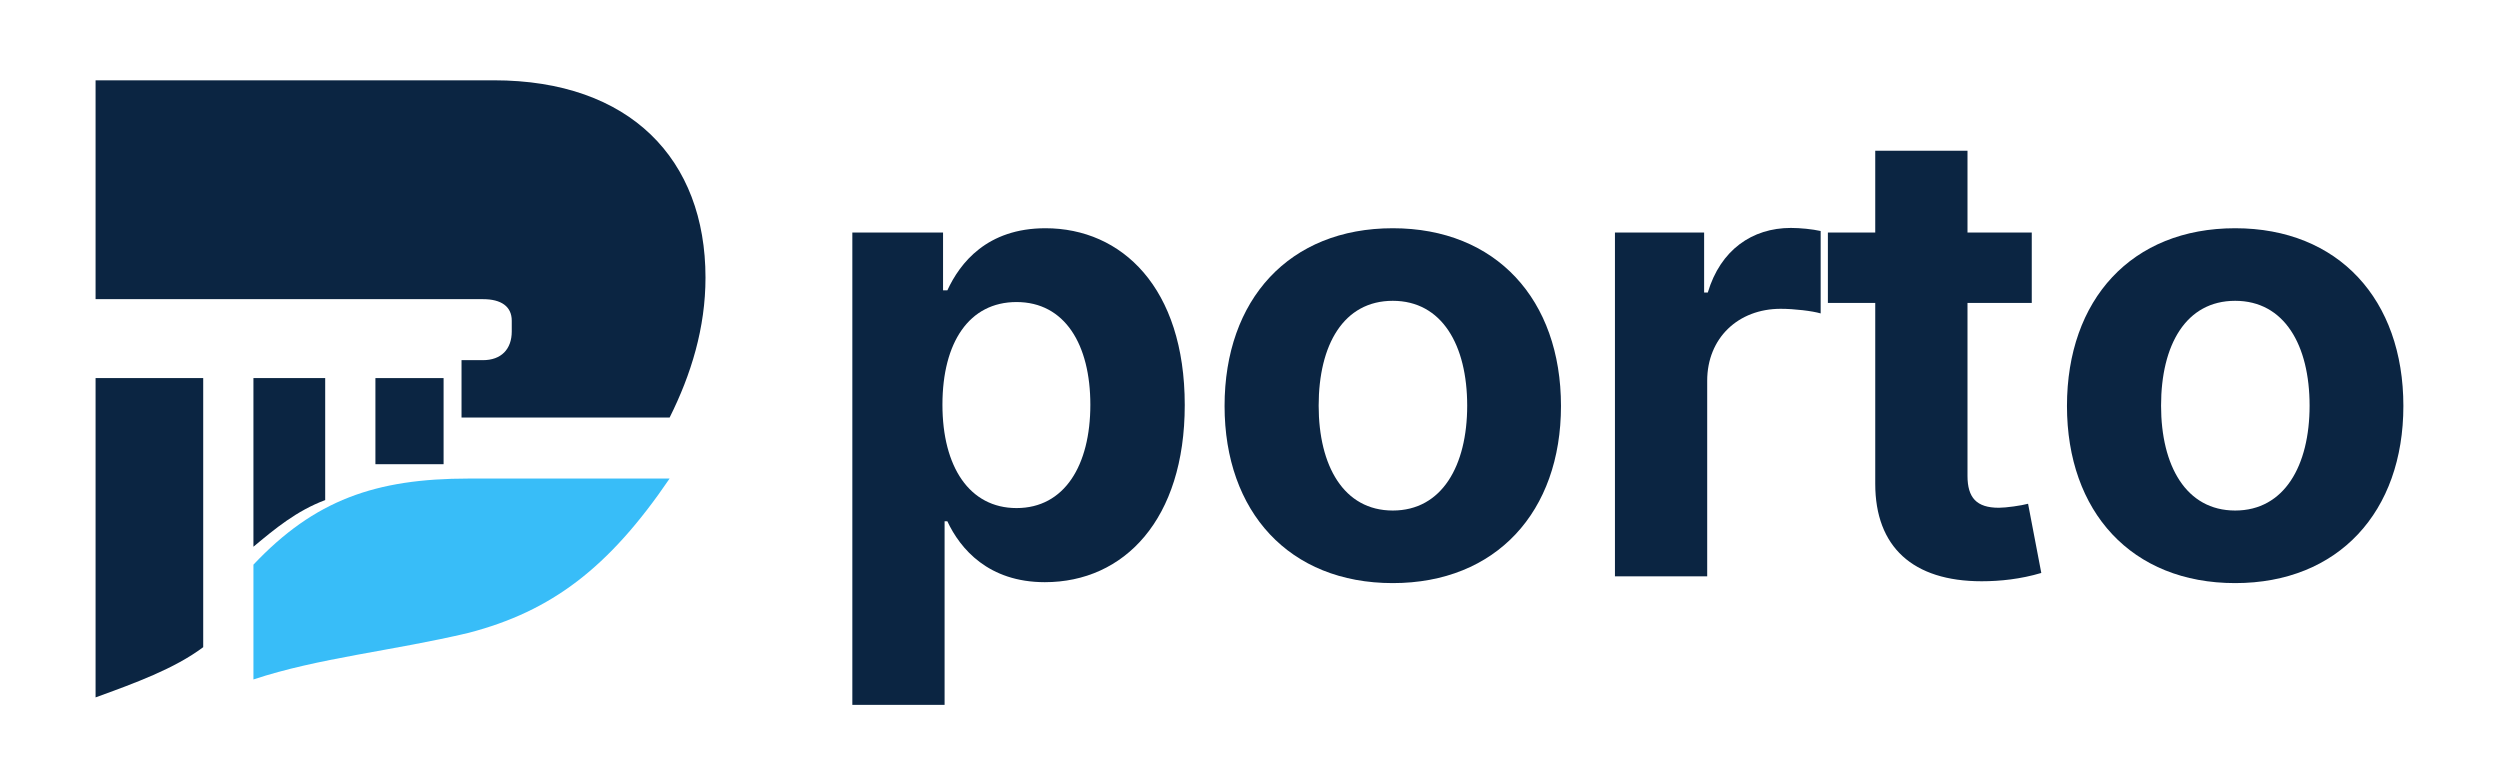
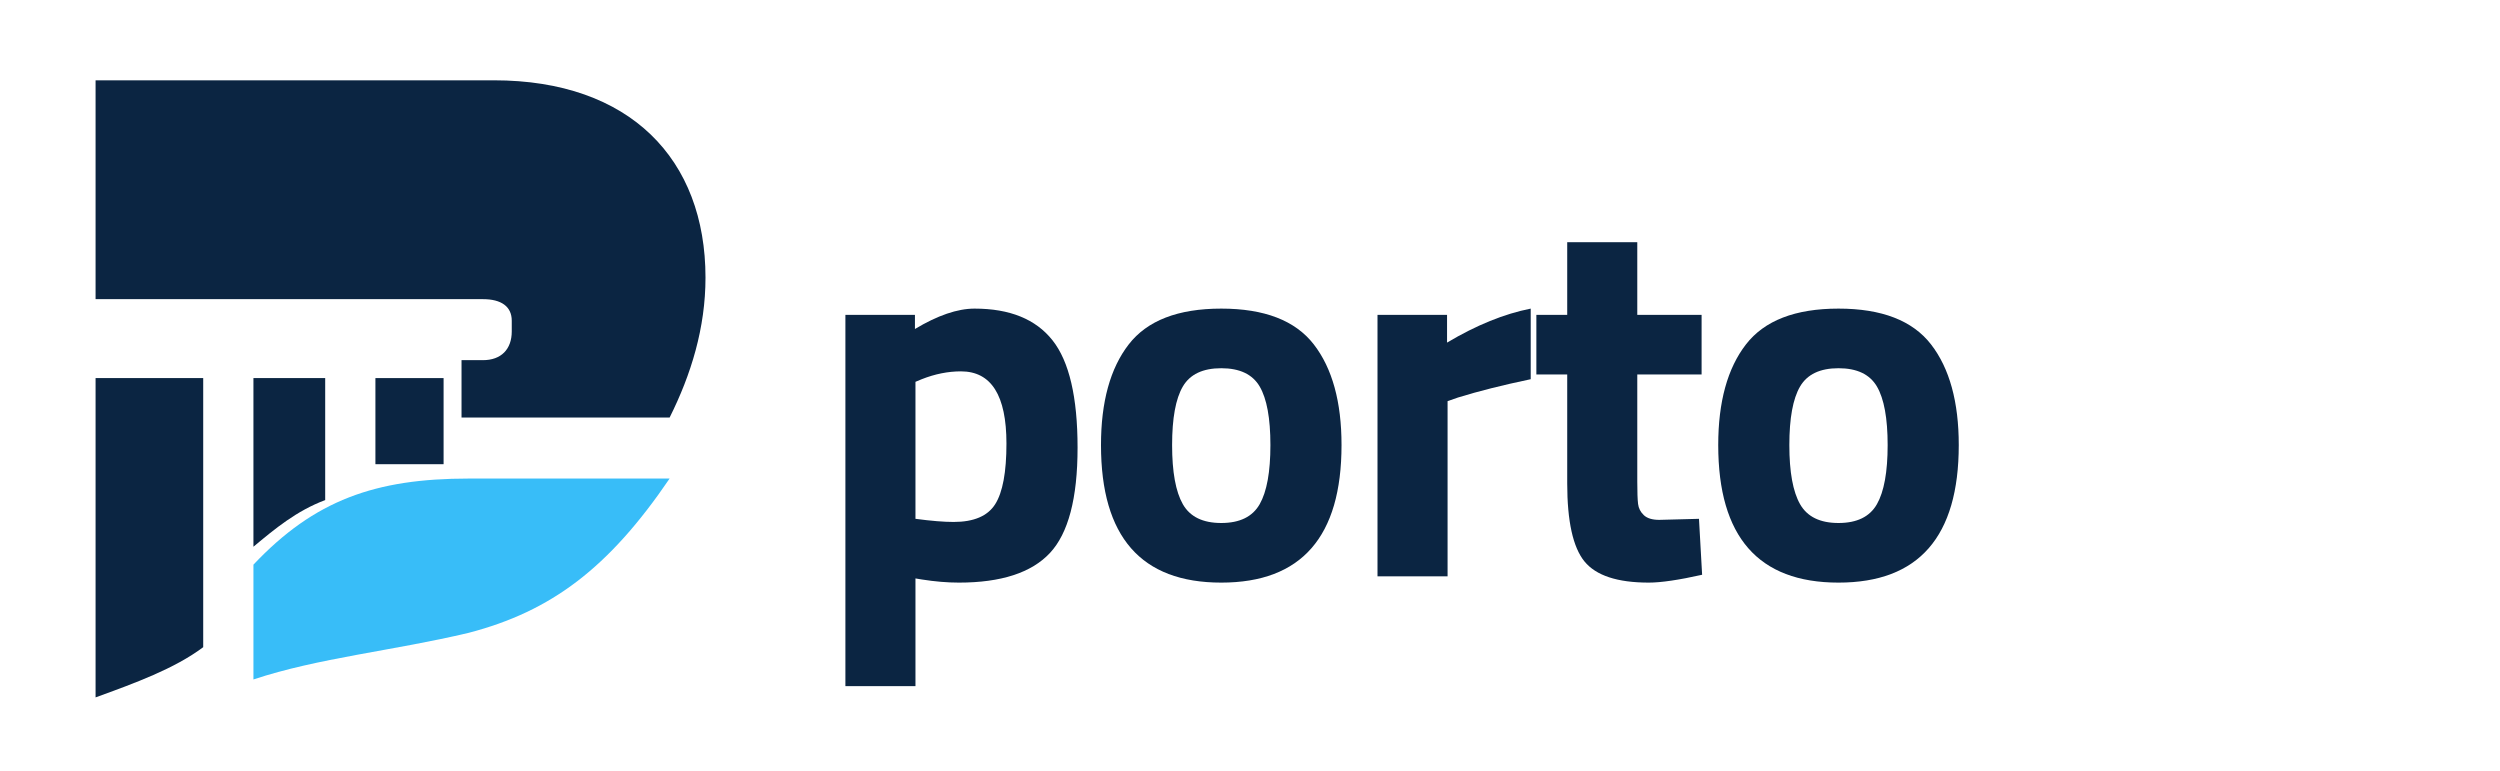
<svg xmlns="http://www.w3.org/2000/svg" width="655" height="202" viewBox="0 0 655 202" role="img" aria-label="Porto | logo orizzontale">
  <g transform="translate(10 6) scale(.94)">
    <path d="M16 16 H127 C165 16 186 38 186 71 C186 85 182 98 176 110 H118 V94 H124 C129 94 132 91 132 86 V83 C132 79 129 77 124 77 H16 Z" fill="#0b2542" />
    <path d="M16 99 H46 V174 C38 180 27 184 16 188 Z" fill="#0b2542" />
    <path d="M60 99 H80 V133 C72 136 66 141 60 146 Z" fill="#0b2542" />
    <path d="M94 99 H113 V123 H94 Z" fill="#0b2542" />
    <path d="M60 151 C77 133 94 127 120 127 H176 C159 152 143 164 120 170 C99 175 78 177 60 183 Z" fill="#38bdf8" />
  </g>
-   <g transform="translate(213.000 151.000) scale(0.0805664 -0.0805664)" fill="#0b2542">
-     <path transform="translate(0.000 0)" d="M128 -418H428V179H437C479 89 571 -19 754 -19C1012 -19 1209 185 1209 557C1209 939 1004 1132 756 1132C566 1132 478 1019 437 930H423V1118H128ZM662 222C509 222 421 356 421 558C421 761 508 892 662 892C819 892 902 754 902 558C902 361 818 222 662 222Z" />
-     <path transform="translate(1257.487 0)" d="M628 -22C964 -22 1175 210 1175 554C1175 900 964 1132 628 1132C291 1132 81 900 81 554C81 210 291 -22 628 -22ZM628 214C468 214 387 360 387 555C387 753 468 896 628 896C788 896 870 752 870 555C870 360 788 214 628 214Z" />
-     <path transform="translate(2479.975 0)" d="M128 0H428V636C428 775 529 870 667 870C711 870 770 863 797 855V1123C770 1129 731 1133 700 1133C574 1133 471 1061 430 923H418V1118H128Z" />
-     <path transform="translate(3280.462 0)" d="M683 1118H474V1384H174V1118H20V889H174V301C174 96 296 -16 520 -16C580 -16 647 -9 714 11L671 236C649 230 599 223 576 223C503 223 474 256 474 327V889H683Z" />
-     <path transform="translate(3996.949 0)" d="M628 -22C964 -22 1175 210 1175 554C1175 900 964 1132 628 1132C291 1132 81 900 81 554C81 210 291 -22 628 -22ZM628 214C468 214 387 360 387 555C387 753 468 896 628 896C788 896 870 752 870 555C870 360 788 214 628 214Z" />
+   <g transform="translate(213 151) scale(0.137 -0.137)" fill="#0b2542">
+     <path transform="translate(0 0)" d="M196 -210L62 -210L62 500L195 500L195 473Q260 512 309 512L309 512Q410 512 458 451.5Q506 391 506 246Q506 101 453 44.5Q400 -12 279 -12L279 -12Q246 -12 208 -6L208 -6L196 -4L196 -210ZM283 392L283 392Q246 392 208 377L208 377L196 372L196 110Q241 104 269 104L269 104Q327 104 348.5 138Q370 172 370 254L370 254Q370 392 283 392Z" />
+     <path transform="translate(514.803 0)" d="M89 443.5Q142 512 266 512Q390 512 443 443.5Q496 375 496 251L496 251Q496 -12 266 -12Q36 -12 36 251L36 251Q36 375 89 443.5ZM192.5 138Q213 102 266 102Q319 102 339.5 138Q360 174 360 251Q360 328 339.5 363Q319 398 266 398Q213 398 192.5 363Q172 328 172 251Q172 174 192.5 138Z" />
+     <path transform="translate(1017.606 0)" d="M196 0L62 0L62 500L195 500L195 447Q279 497 355 512L355 512L355 377Q274 360 216 342L216 342L196 335L196 0Z" />
+     <path transform="translate(1360.409 0)" d="M339 500L339 386L216 386L216 181Q216 151 217.5 138.5Q219 126 228.5 117Q238 108 258 108L258 108L334 110L340 3Q273 -12 238 -12L238 -12Q148 -12 115 28.5Q82 69 82 178L82 178L82 386L23 386L23 500L82 500L82 639L216 639L216 500L339 500Z" />
+     <path transform="translate(1695.212 0)" d="M89 443.5Q142 512 266 512Q390 512 443 443.5Q496 375 496 251L496 251Q496 -12 266 -12Q36 -12 36 251L36 251Q36 375 89 443.5ZM192.5 138Q213 102 266 102Q319 102 339.5 138Q360 174 360 251Q360 328 339.5 363Q319 398 266 398Q213 398 192.5 363Q172 328 172 251Q172 174 192.5 138Z" />
  </g>
</svg>
